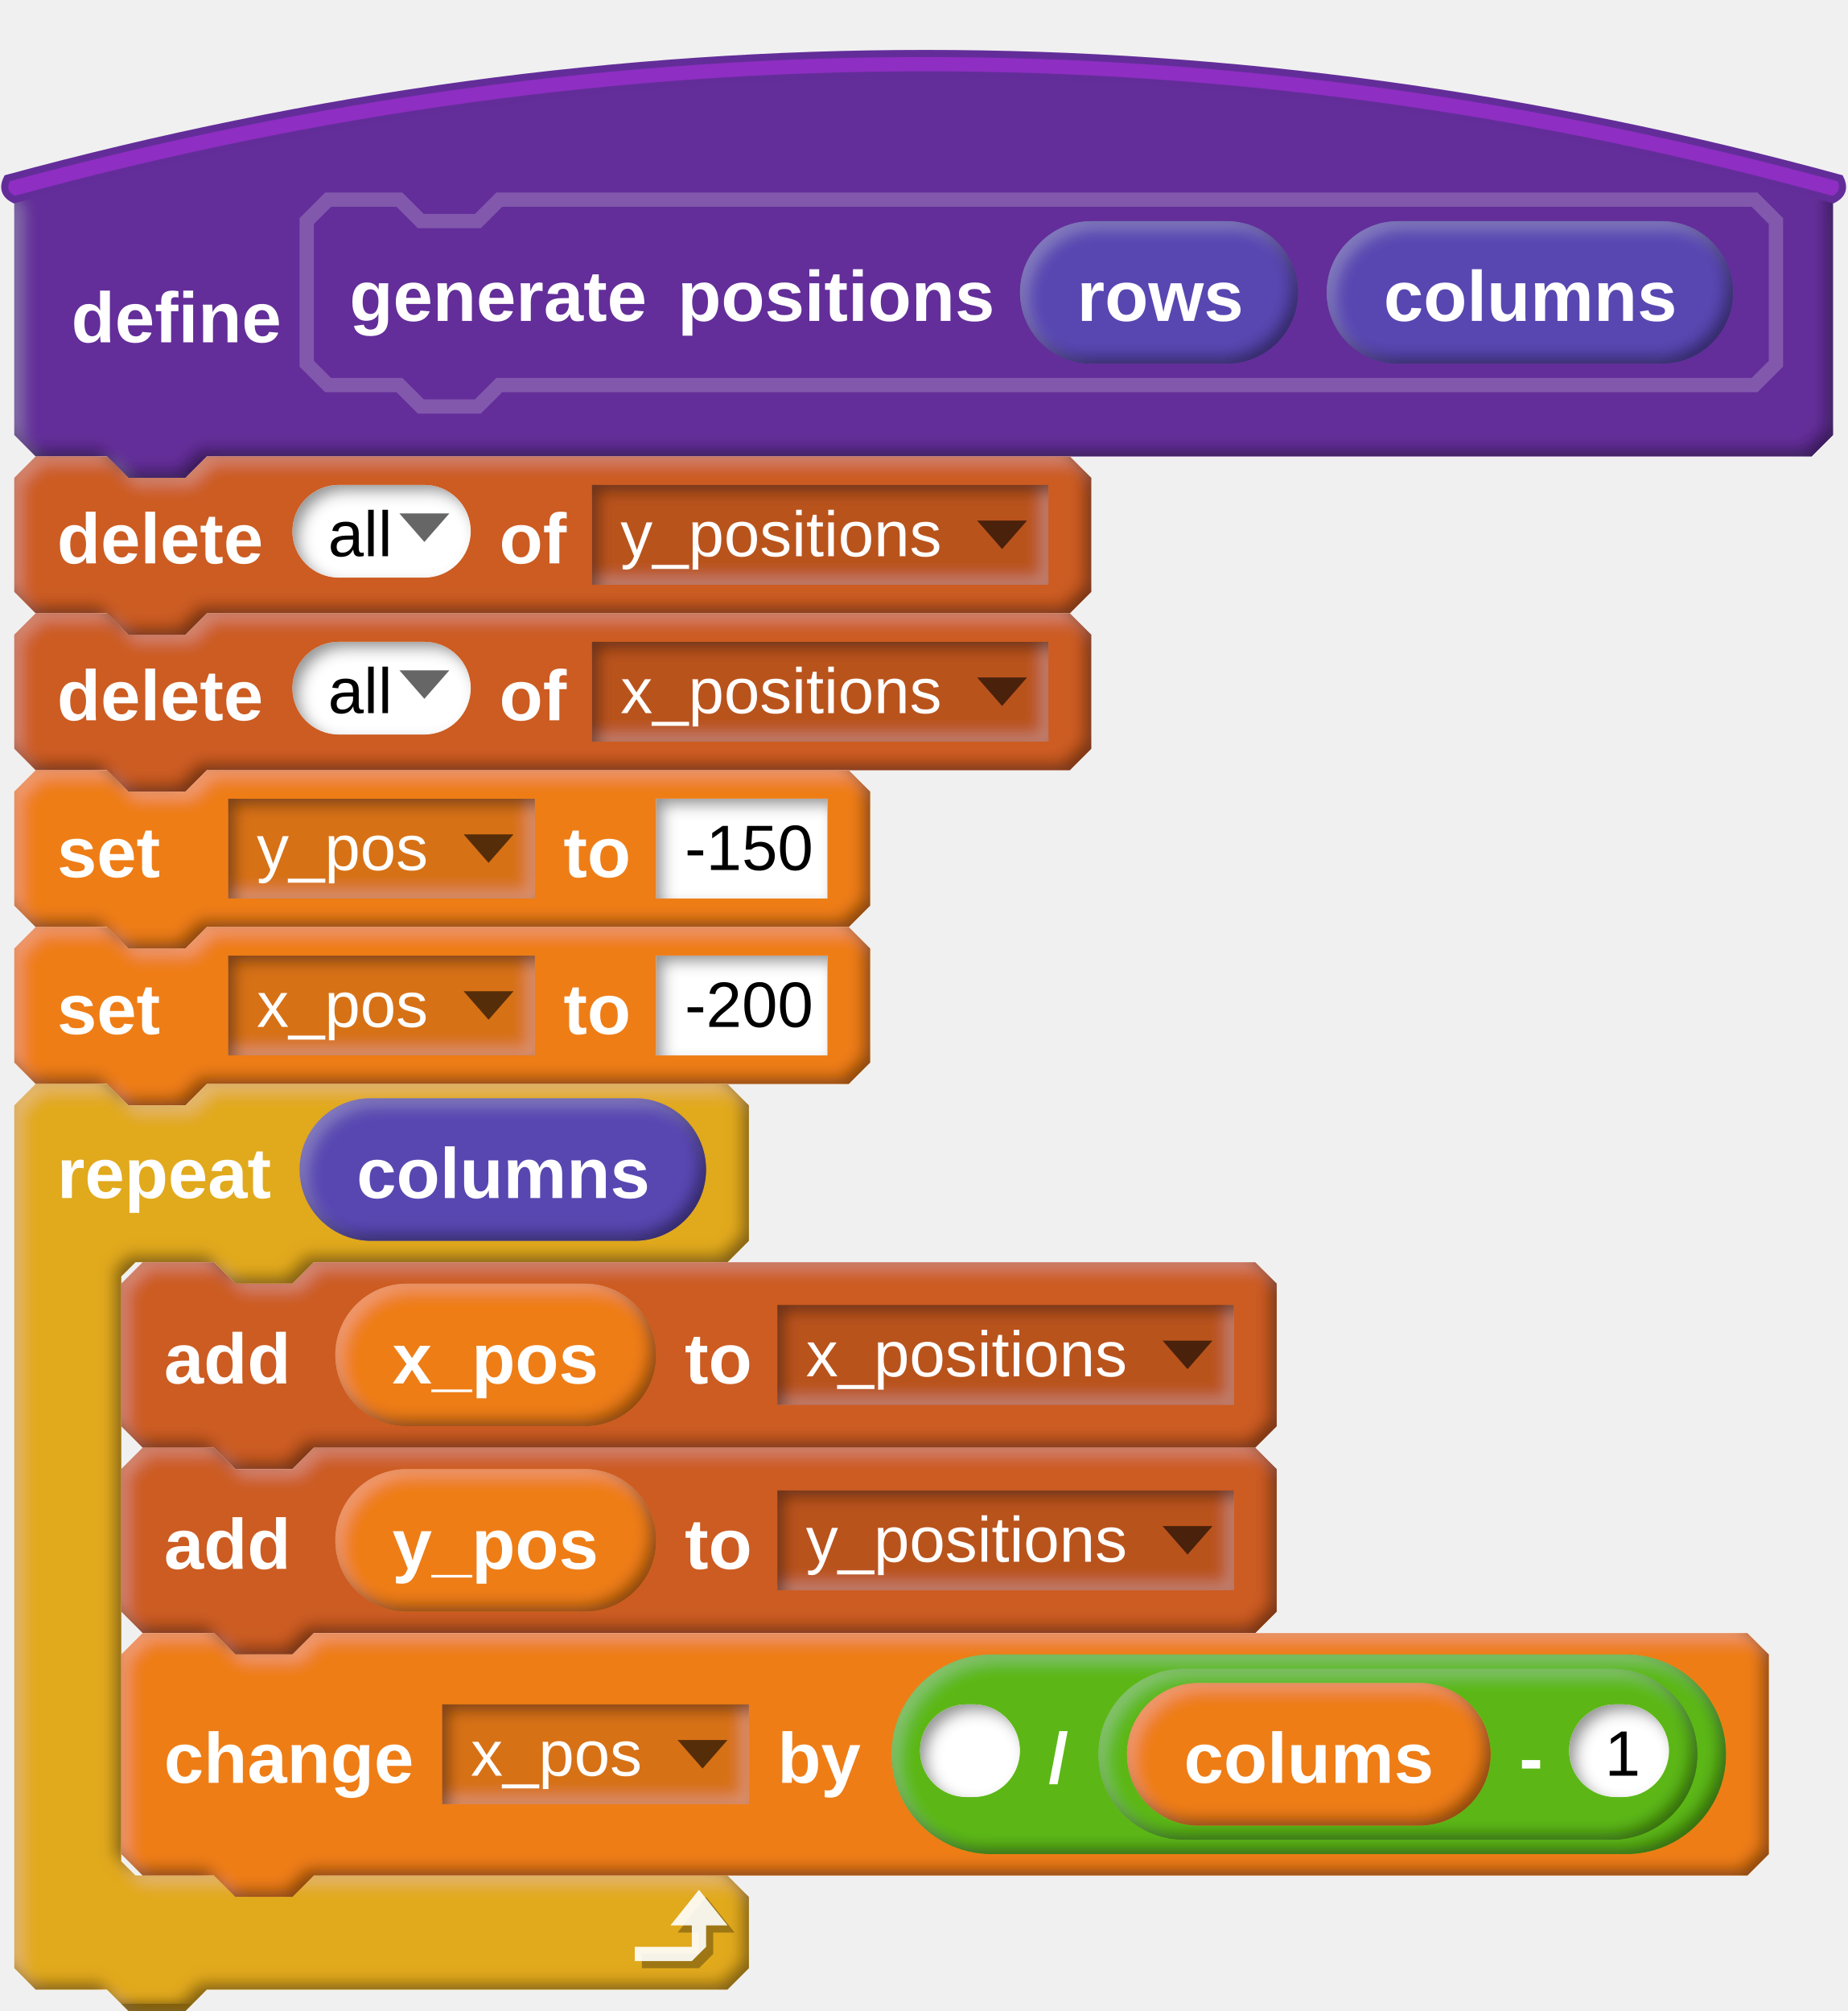
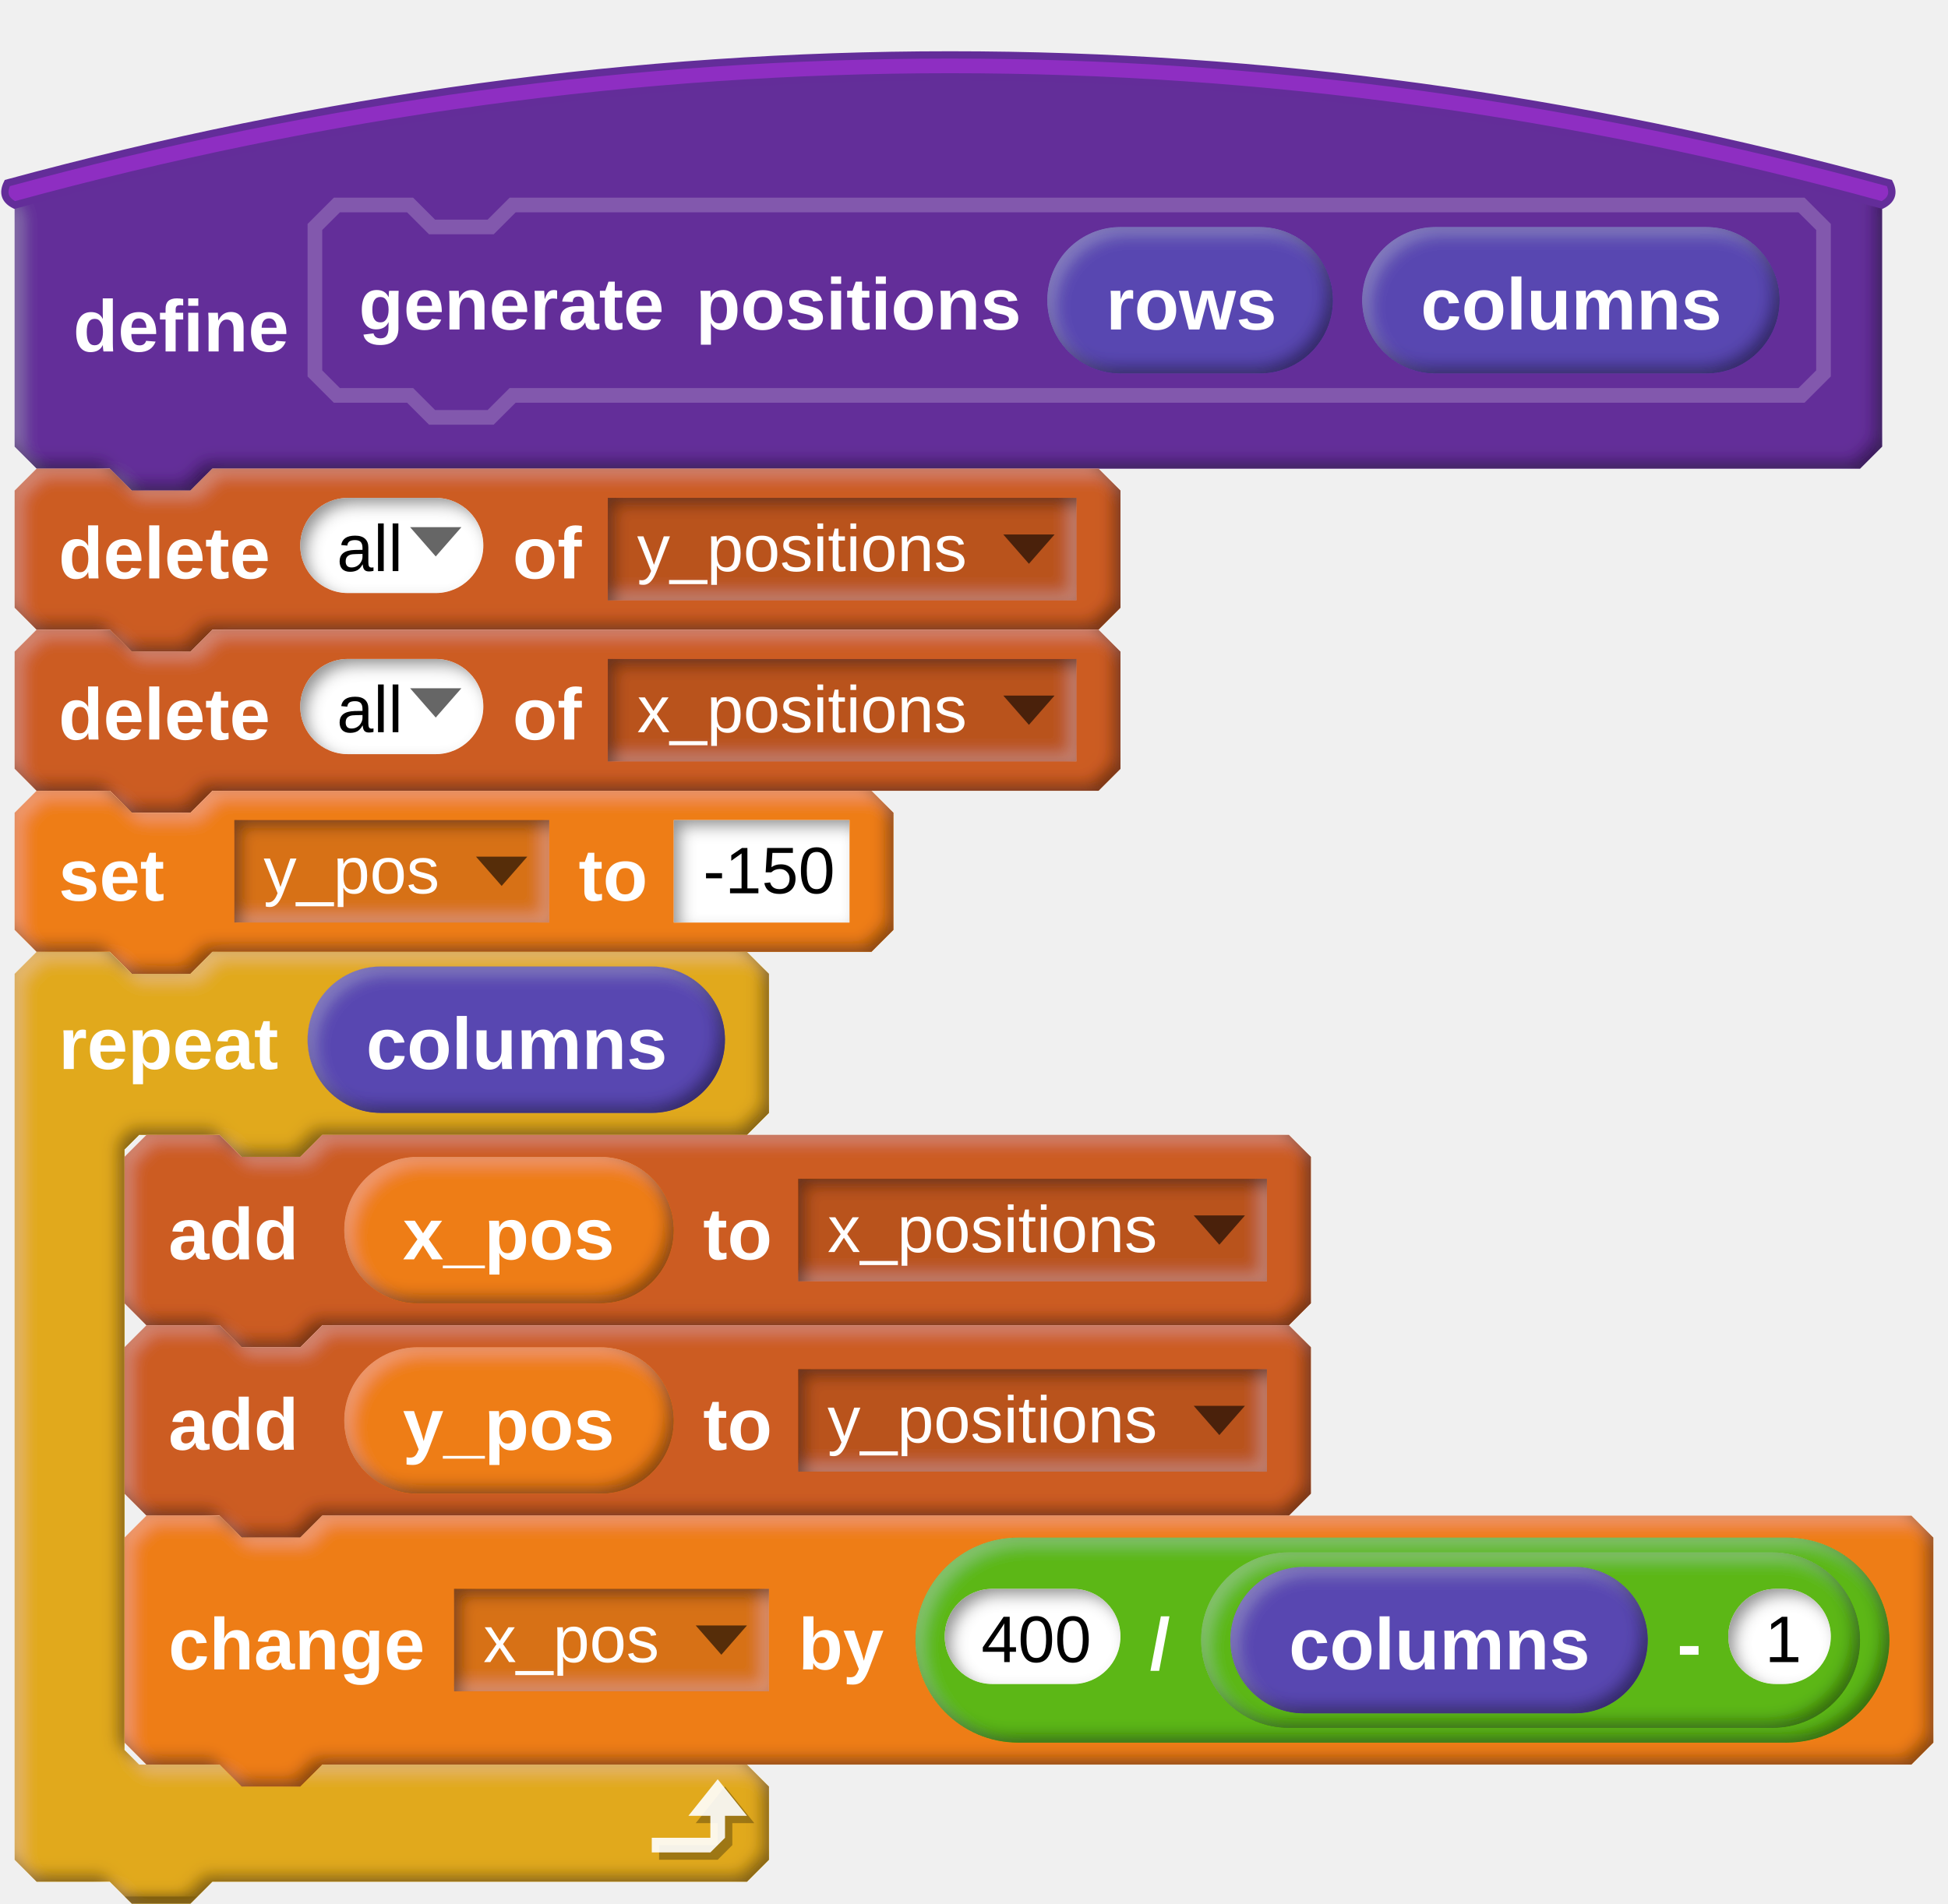
- <svg xmlns="http://www.w3.org/2000/svg" xmlns:xlink="http://www.w3.org/1999/xlink" version="1.1" width="259" height="282">
+ <svg xmlns="http://www.w3.org/2000/svg" xmlns:xlink="http://www.w3.org/1999/xlink" version="1.1" width="266" height="260">
  <defs>
    <filter id="bevelFilter" x0="-50%" y0="-50%" width="200%" height="200%">
      <feGaussianBlur result="blur-1" in="SourceAlpha" stdDeviation="1 1" />
      <feFlood result="flood-2" in="undefined" flood-color="#fff" flood-opacity="0.15" />
      <feOffset result="offset-3" in="blur-1" dx="1" dy="1" />
      <feComposite result="comp-4" operator="arithmetic" in="SourceAlpha" in2="offset-3" k2="1" k3="-1" />
      <feComposite result="comp-5" operator="in" in="flood-2" in2="comp-4" />
      <feFlood result="flood-6" in="undefined" flood-color="#000" flood-opacity="0.7" />
      <feOffset result="offset-7" in="blur-1" dx="-1" dy="-1" />
      <feComposite result="comp-8" operator="arithmetic" in="SourceAlpha" in2="offset-7" k2="1" k3="-1" />
      <feComposite result="comp-9" operator="in" in="flood-6" in2="comp-8" />
      <feMerge result="merge-10">
        <feMergeNode in="SourceGraphic" />
        <feMergeNode in="comp-5" />
        <feMergeNode in="comp-9" />
      </feMerge>
    </filter>
    <filter id="inputBevelFilter" x0="-50%" y0="-50%" width="200%" height="200%">
      <feGaussianBlur result="blur-1" in="SourceAlpha" stdDeviation="1 1" />
      <feFlood result="flood-2" in="undefined" flood-color="#fff" flood-opacity="0.15" />
      <feOffset result="offset-3" in="blur-1" dx="-1" dy="-1" />
      <feComposite result="comp-4" operator="arithmetic" in="SourceAlpha" in2="offset-3" k2="1" k3="-1" />
      <feComposite result="comp-5" operator="in" in="flood-2" in2="comp-4" />
      <feFlood result="flood-6" in="undefined" flood-color="#000" flood-opacity="0.7" />
      <feOffset result="offset-7" in="blur-1" dx="1" dy="1" />
      <feComposite result="comp-8" operator="arithmetic" in="SourceAlpha" in2="offset-7" k2="1" k3="-1" />
      <feComposite result="comp-9" operator="in" in="flood-6" in2="comp-8" />
      <feMerge result="merge-10">
        <feMergeNode in="SourceGraphic" />
        <feMergeNode in="comp-5" />
        <feMergeNode in="comp-9" />
      </feMerge>
    </filter>
    <filter id="inputDarkFilter" x0="-50%" y0="-50%" width="200%" height="200%">
      <feFlood result="flood-1" in="undefined" flood-color="#000" flood-opacity="0.2" />
      <feComposite result="comp-2" operator="in" in="flood-1" in2="SourceAlpha" />
      <feMerge result="merge-3">
        <feMergeNode in="SourceGraphic" />
        <feMergeNode in="comp-2" />
      </feMerge>
    </filter>
    <path d="M1.504 21L0 19.493 4.567 0h1.948l-.5 2.418s1.002-.502 3.006 0c2.006.503 3.008 2.01 6.517 2.01 3.508 0 4.463-.545 4.463-.545l-.823 9.892s-2.137 1.005-5.144.696c-3.007-.307-3.007-2.007-6.014-2.51-3.008-.502-4.512.503-4.512.503L1.504 21z" fill="#3f8d15" id="greenFlag" />
    <path d="M6.724 0C3.01 0 0 2.91 0 6.5c0 2.316 1.253 4.35 3.14 5.5H5.17v-1.256C3.364 10.126 2.07 8.46 2.07 6.5 2.07 4.015 4.152 2 6.723 2c1.14 0 2.184.396 2.993 1.053L8.31 4.13c-.45.344-.398.826.11 1.08L15 8.5 13.858.992c-.083-.547-.514-.714-.963-.37l-1.532 1.172A6.825 6.825 0 0 0 6.723 0z" fill="#fff" id="turnRight" />
    <path d="M3.637 1.794A6.825 6.825 0 0 1 8.277 0C11.99 0 15 2.91 15 6.5c0 2.316-1.253 4.35-3.14 5.5H9.83v-1.256c1.808-.618 3.103-2.285 3.103-4.244 0-2.485-2.083-4.5-4.654-4.5-1.14 0-2.184.396-2.993 1.053L6.69 4.13c.45.344.398.826-.11 1.08L0 8.5 1.142.992c.083-.547.514-.714.963-.37l1.532 1.172z" fill="#fff" id="turnLeft" />
    <path d="M0 0L4 4L0 8Z" fill="#111" id="addInput" />
    <path d="M4 0L4 8L0 4Z" fill="#111" id="delInput" />
    <g id="loopArrow">
      <path d="M8 0l2 -2l0 -3l3 0l-4 -5l-4 5l3 0l0 3l-8 0l0 2" fill="#000" opacity="0.3" />
      <path d="M8 0l2 -2l0 -3l3 0l-4 -5l-4 5l3 0l0 3l-8 0l0 2" fill="#fff" opacity="0.9" transform="translate(-1 -1)" />
    </g>
    <style>.sb-label{font-family:Lucida Grande,Verdana,Arial,DejaVu Sans,sans-serif;font-weight:700;fill:#fff;font-size:10px;word-spacing:+1px}.sb-obsolete{fill:#d42828}.sb-motion{fill:#4a6cd4}.sb-looks{fill:#8a55d7}.sb-sound{fill:#bb42c3}.sb-pen{fill:#0e9a6c}.sb-events{fill:#c88330}.sb-control{fill:#e1a91a}.sb-sensing{fill:#2ca5e2}.sb-operators{fill:#5cb712}.sb-variables{fill:#ee7d16}.sb-list{fill:#cc5b22}.sb-custom{fill:#632d99}.sb-custom-arg{fill:#5947b1}.sb-extension{fill:#4b4a60}.sb-grey{fill:#969696}.sb-bevel{filter:url(#bevelFilter)}.sb-input{filter:url(#inputBevelFilter)}.sb-input-number,.sb-input-number-dropdown,.sb-input-string{fill:#fff}.sb-literal-dropdown,.sb-literal-number,.sb-literal-number-dropdown,.sb-literal-string{font-weight:400;font-size:9px;word-spacing:0}.sb-literal-number,.sb-literal-number-dropdown,.sb-literal-string{fill:#000}.sb-darker{filter:url(#inputDarkFilter)}.sb-outline{stroke:#fff;stroke-opacity:.2;stroke-width:2;fill:none}.sb-define-hat-cap{stroke:#632d99;stroke-width:1;fill:#8e2ec2}.sb-comment{fill:#ffffa5;stroke:#d0d1d2;stroke-width:1}.sb-comment-line{fill:#ffff80}.sb-comment-label{font-family:Helevetica,Arial,DejaVu Sans,sans-serif;font-weight:700;fill:#5c5d5f;word-spacing:0;font-size:12px}</style>
  </defs>
  <g>
    <g transform="translate(0 0)">
      <g transform="translate(2 0)">
        <g transform="translate(0 12)">
          <path d="M 0 15 Q 128 -20 255 15 L 255 49 L 252 52 L 27 52 L 24 55 L 16 55 L 13 52 L 3 52 L 0 49 M -1 13 Q 128 -22 256 13 Q 257 15 255 16 Q 128 -19 0 16 Q -2 15 -1 13 Z" class="sb-custom sb-bevel" />
          <path d="M -1 13 Q 128 -22 256 13 Q 257 15 255 16 Q 128 -19 0 16 Q -2 15 -1 13 Z" class="sb-define-hat-cap" />
        </g>
        <text x="0" y="10" class="sb-label " transform="translate(8 38)">define</text>
        <g transform="translate(41 28)">
          <path d="M 0 3 L 3 0 L 13 0 L 16 3 L 24 3 L 27 0 L 203 0 L 206 3 L 206 23 L 203 26 L 27 26 L 24 29 L 16 29 L 13 26 L 3 26 L 0 23 Z" class="sb-outline" />
          <text x="0" y="10" class="sb-label " transform="translate(6 7)">generate</text>
          <text x="0" y="10" class="sb-label " transform="translate(52 7)">positions</text>
          <g transform="translate(100 3)">
            <path d="M 10 0 L 29 0 A 10 10 0 0 1 29 20 L 10 20 A 10 10 0 0 1 10 0 Z" class="sb-custom-arg sb-bevel" />
            <text x="0" y="10" class="sb-label " transform="translate(8 4)">rows</text>
          </g>
          <g transform="translate(143 3)">
            <path d="M 10 0 L 47 0 A 10 10 0 0 1 47 20 L 10 20 A 10 10 0 0 1 10 0 Z" class="sb-custom-arg sb-bevel" />
            <text x="0" y="10" class="sb-label " transform="translate(8 4)">columns</text>
          </g>
        </g>
      </g>
      <g transform="translate(2 64)">
        <path d="M 0 3 L 3 0 L 13 0 L 16 3 L 24 3 L 27 0 L 148 0 L 151 3 L 151 19 L 148 22 L 27 22 L 24 25 L 16 25 L 13 22 L 3 22 L 0 19 Z" class="sb-list sb-bevel" />
        <text x="0" y="10" class="sb-label " transform="translate(6 5)">delete</text>
        <g transform="translate(39 4)">
          <path d="M 6.5 0 L 18.5 0 A 6.5 6.5 0 0 1 18.5 13 L 6.5 13 A 6.5 6.5 0 0 1 6.5 0 Z" class="sb-input sb-input-number-dropdown" />
          <text x="0" y="10" class="sb-label sb-literal-number-dropdown" transform="translate(5 0)">all</text>
          <polygon points="7 0 3.5 4 0 0" fill="#000" opacity="0.6" transform="translate(15 4)" />
        </g>
        <text x="0" y="10" class="sb-label " transform="translate(68 5)">of</text>
        <g transform="translate(81 4)">
          <g width="64" height="14" class="sb-input sb-input-dropdown">
            <rect x="0" y="0" width="64" height="14" class="sb-list sb-darker" />
          </g>
          <text x="0" y="10" class="sb-label sb-literal-dropdown" transform="translate(4 0)">y_positions</text>
          <polygon points="7 0 3.5 4 0 0" fill="#000" opacity="0.6" transform="translate(54 5)" />
        </g>
      </g>
      <g transform="translate(2 86)">
        <path d="M 0 3 L 3 0 L 13 0 L 16 3 L 24 3 L 27 0 L 148 0 L 151 3 L 151 19 L 148 22 L 27 22 L 24 25 L 16 25 L 13 22 L 3 22 L 0 19 Z" class="sb-list sb-bevel" />
        <text x="0" y="10" class="sb-label " transform="translate(6 5)">delete</text>
        <g transform="translate(39 4)">
          <path d="M 6.5 0 L 18.5 0 A 6.5 6.5 0 0 1 18.5 13 L 6.5 13 A 6.5 6.5 0 0 1 6.5 0 Z" class="sb-input sb-input-number-dropdown" />
          <text x="0" y="10" class="sb-label sb-literal-number-dropdown" transform="translate(5 0)">all</text>
          <polygon points="7 0 3.5 4 0 0" fill="#000" opacity="0.6" transform="translate(15 4)" />
        </g>
        <text x="0" y="10" class="sb-label " transform="translate(68 5)">of</text>
        <g transform="translate(81 4)">
          <g width="64" height="14" class="sb-input sb-input-dropdown">
            <rect x="0" y="0" width="64" height="14" class="sb-list sb-darker" />
          </g>
          <text x="0" y="10" class="sb-label sb-literal-dropdown" transform="translate(4 0)">x_positions</text>
          <polygon points="7 0 3.5 4 0 0" fill="#000" opacity="0.6" transform="translate(54 5)" />
        </g>
      </g>
      <g transform="translate(2 108)">
        <path d="M 0 3 L 3 0 L 13 0 L 16 3 L 24 3 L 27 0 L 117 0 L 120 3 L 120 19 L 117 22 L 27 22 L 24 25 L 16 25 L 13 22 L 3 22 L 0 19 Z" class="sb-variables sb-bevel" />
        <text x="0" y="10" class="sb-label " transform="translate(6 5)">set</text>
        <g transform="translate(30 4)">
          <g width="43" height="14" class="sb-input sb-input-dropdown">
            <rect x="0" y="0" width="43" height="14" class="sb-variables sb-darker" />
          </g>
          <text x="0" y="10" class="sb-label sb-literal-dropdown" transform="translate(4 0)">y_pos</text>
          <polygon points="7 0 3.5 4 0 0" fill="#000" opacity="0.6" transform="translate(33 5)" />
        </g>
        <text x="0" y="10" class="sb-label " transform="translate(77 5)">to</text>
        <g transform="translate(90 4)">
          <rect x="0" y="0" width="24" height="14" class="sb-input sb-input-string" />
          <text x="0" y="10" class="sb-label sb-literal-string" transform="translate(4 0)">-150</text>
        </g>
      </g>
      <g transform="translate(2 130)">
-         <path d="M 0 3 L 3 0 L 13 0 L 16 3 L 24 3 L 27 0 L 117 0 L 120 3 L 120 19 L 117 22 L 27 22 L 24 25 L 16 25 L 13 22 L 3 22 L 0 19 Z" class="sb-variables sb-bevel" />
-         <text x="0" y="10" class="sb-label " transform="translate(6 5)">set</text>
-         <g transform="translate(30 4)">
-           <g width="43" height="14" class="sb-input sb-input-dropdown">
-             <rect x="0" y="0" width="43" height="14" class="sb-variables sb-darker" />
-           </g>
-           <text x="0" y="10" class="sb-label sb-literal-dropdown" transform="translate(4 0)">x_pos</text>
-           <polygon points="7 0 3.5 4 0 0" fill="#000" opacity="0.6" transform="translate(33 5)" />
-         </g>
-         <text x="0" y="10" class="sb-label " transform="translate(77 5)">to</text>
-         <g transform="translate(90 4)">
-           <rect x="0" y="0" width="24" height="14" class="sb-input sb-input-string" />
-           <text x="0" y="10" class="sb-label sb-literal-string" transform="translate(4 0)">-200</text>
-         </g>
-       </g>
-       <g transform="translate(2 152)">
        <path d="M 0 3 L 3 0 L 13 0 L 16 3 L 24 3 L 27 0 L 100 0 L 103 3 L 103 22 L 100 25 L 42 25 L 39 28 L 31 28 L 28 25 L 17 25 L 15 27 L 15 109 L 17 111 L 100 111 L 103 114 L 103 124 L 100 127 L 27 127 L 24 130 L 16 130 L 13 127 L 3 127 L 0 124" class="sb-control sb-bevel" />
        <text x="0" y="10" class="sb-label " transform="translate(6 6)">repeat</text>
        <g transform="translate(40 2)">
          <path d="M 10 0 L 47 0 A 10 10 0 0 1 47 20 L 10 20 A 10 10 0 0 1 10 0 Z" class="sb-custom-arg sb-bevel" />
          <text x="0" y="10" class="sb-label " transform="translate(8 4)">columns</text>
        </g>
        <use xlink:href="#loopArrow" transform="translate(88 124)" />
        <g transform="translate(15 25)">
          <g transform="translate(0 0)">
            <path d="M 0 3 L 3 0 L 13 0 L 16 3 L 24 3 L 27 0 L 159 0 L 162 3 L 162 23 L 159 26 L 27 26 L 24 29 L 16 29 L 13 26 L 3 26 L 0 23 Z" class="sb-list sb-bevel" />
            <text x="0" y="10" class="sb-label " transform="translate(6 7)">add</text>
            <g transform="translate(30 3)">
              <path d="M 10 0 L 35 0 A 10 10 0 0 1 35 20 L 10 20 A 10 10 0 0 1 10 0 Z" class="sb-variables sb-bevel" />
              <text x="0" y="10" class="sb-label " transform="translate(8 4)">x_pos</text>
            </g>
            <text x="0" y="10" class="sb-label " transform="translate(79 7)">to</text>
            <g transform="translate(92 6)">
              <g width="64" height="14" class="sb-input sb-input-dropdown">
                <rect x="0" y="0" width="64" height="14" class="sb-list sb-darker" />
              </g>
              <text x="0" y="10" class="sb-label sb-literal-dropdown" transform="translate(4 0)">x_positions</text>
              <polygon points="7 0 3.5 4 0 0" fill="#000" opacity="0.6" transform="translate(54 5)" />
            </g>
          </g>
          <g transform="translate(0 26)">
            <path d="M 0 3 L 3 0 L 13 0 L 16 3 L 24 3 L 27 0 L 159 0 L 162 3 L 162 23 L 159 26 L 27 26 L 24 29 L 16 29 L 13 26 L 3 26 L 0 23 Z" class="sb-list sb-bevel" />
            <text x="0" y="10" class="sb-label " transform="translate(6 7)">add</text>
            <g transform="translate(30 3)">
              <path d="M 10 0 L 35 0 A 10 10 0 0 1 35 20 L 10 20 A 10 10 0 0 1 10 0 Z" class="sb-variables sb-bevel" />
              <text x="0" y="10" class="sb-label " transform="translate(8 4)">y_pos</text>
            </g>
            <text x="0" y="10" class="sb-label " transform="translate(79 7)">to</text>
            <g transform="translate(92 6)">
              <g width="64" height="14" class="sb-input sb-input-dropdown">
                <rect x="0" y="0" width="64" height="14" class="sb-list sb-darker" />
              </g>
              <text x="0" y="10" class="sb-label sb-literal-dropdown" transform="translate(4 0)">y_positions</text>
              <polygon points="7 0 3.5 4 0 0" fill="#000" opacity="0.6" transform="translate(54 5)" />
            </g>
          </g>
          <g transform="translate(0 52)">
-             <path d="M 0 3 L 3 0 L 13 0 L 16 3 L 24 3 L 27 0 L 228 0 L 231 3 L 231 31 L 228 34 L 27 34 L 24 37 L 16 37 L 13 34 L 3 34 L 0 31 Z" class="sb-variables sb-bevel" />
+             <path d="M 0 3 L 3 0 L 13 0 L 16 3 L 24 3 L 27 0 L 244 0 L 247 3 L 247 31 L 244 34 L 27 34 L 24 37 L 16 37 L 13 34 L 3 34 L 0 31 Z" class="sb-variables sb-bevel" />
            <text x="0" y="10" class="sb-label " transform="translate(6 11)">change</text>
            <g transform="translate(45 10)">
              <g width="43" height="14" class="sb-input sb-input-dropdown">
                <rect x="0" y="0" width="43" height="14" class="sb-variables sb-darker" />
              </g>
              <text x="0" y="10" class="sb-label sb-literal-dropdown" transform="translate(4 0)">x_pos</text>
              <polygon points="7 0 3.5 4 0 0" fill="#000" opacity="0.6" transform="translate(33 5)" />
            </g>
            <text x="0" y="10" class="sb-label " transform="translate(92 11)">by</text>
            <g transform="translate(108 3)">
-               <path d="M 14 0 L 103 0 A 14 14 0 0 1 103 28 L 14 28 A 14 14 0 0 1 14 0 Z" class="sb-operators sb-bevel" />
+               <path d="M 14 0 L 119 0 A 14 14 0 0 1 119 28 L 14 28 A 14 14 0 0 1 14 0 Z" class="sb-operators sb-bevel" />
              <g transform="translate(4 7)">
-                 <path d="M 6.5 0 L 7.5 0 A 6.5 6.5 0 0 1 7.5 13 L 6.5 13 A 6.5 6.5 0 0 1 6.5 0 Z" class="sb-input sb-input-number" />
-                 <text x="0" y="10" class="sb-label sb-literal-number" transform="translate(5 0)" />
-               </g>
-               <text x="0" y="10" class="sb-label " transform="translate(22 8)">/</text>
-               <g transform="translate(29 2)">
-                 <path d="M 12 0 L 72 0 A 12 12 0 0 1 72 24 L 12 24 A 12 12 0 0 1 12 0 Z" class="sb-operators sb-bevel" />
+                 <path d="M 6.5 0 L 17.5 0 A 6.5 6.5 0 0 1 17.5 13 L 6.5 13 A 6.5 6.5 0 0 1 6.5 0 Z" class="sb-input sb-input-number" />
+                 <text x="0" y="10" class="sb-label sb-literal-number" transform="translate(5 0)">400</text>
+               </g>
+               <text x="0" y="10" class="sb-label " transform="translate(32 8)">/</text>
+               <g transform="translate(39 2)">
+                 <path d="M 12 0 L 78 0 A 12 12 0 0 1 78 24 L 12 24 A 12 12 0 0 1 12 0 Z" class="sb-operators sb-bevel" />
                <g transform="translate(4 2)">
-                   <path d="M 10 0 L 41 0 A 10 10 0 0 1 41 20 L 10 20 A 10 10 0 0 1 10 0 Z" class="sb-variables sb-bevel" />
-                   <text x="0" y="10" class="sb-label " transform="translate(8 4)">colums</text>
+                   <path d="M 10 0 L 47 0 A 10 10 0 0 1 47 20 L 10 20 A 10 10 0 0 1 10 0 Z" class="sb-custom-arg sb-bevel" />
+                   <text x="0" y="10" class="sb-label " transform="translate(8 4)">columns</text>
                </g>
-                 <text x="0" y="10" class="sb-label " transform="translate(59 6)">-</text>
-                 <g transform="translate(66 5)">
+                 <text x="0" y="10" class="sb-label " transform="translate(65 6)">-</text>
+                 <g transform="translate(72 5)">
                  <path d="M 6.5 0 L 7.5 0 A 6.5 6.5 0 0 1 7.5 13 L 6.5 13 A 6.5 6.5 0 0 1 6.5 0 Z" class="sb-input sb-input-number" />
                  <text x="0" y="10" class="sb-label sb-literal-number" transform="translate(5 0)">1</text>
                </g>
              </g>
            </g>
          </g>
        </g>
      </g>
    </g>
  </g>
</svg>
